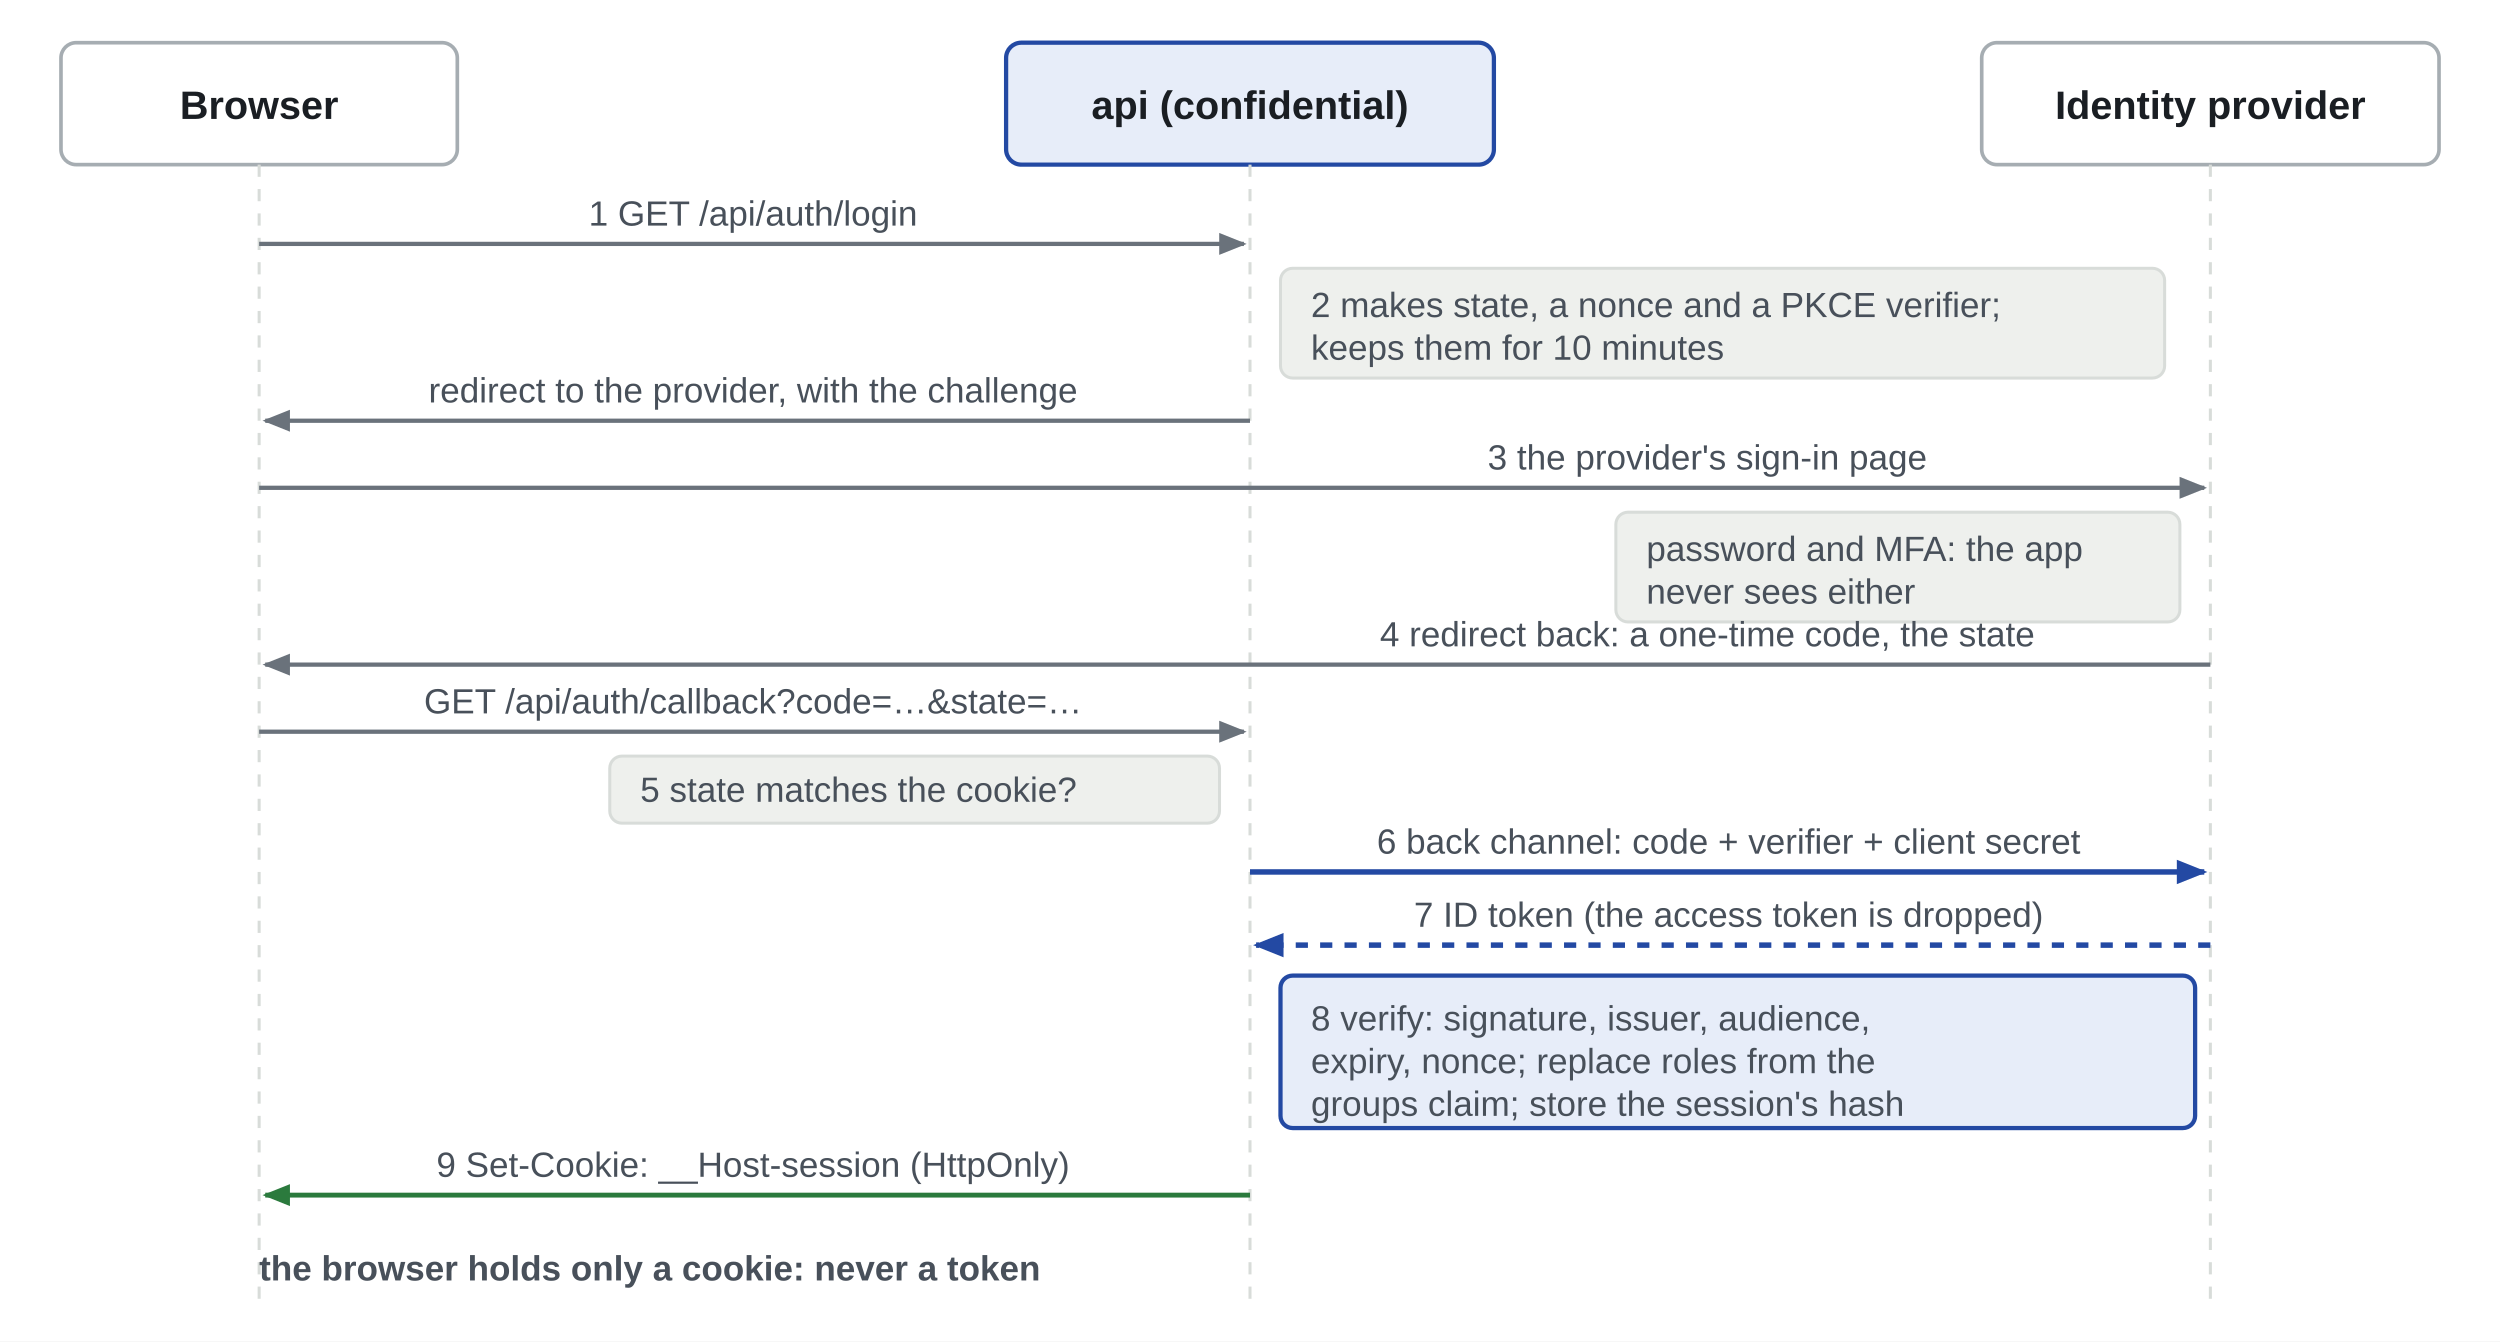
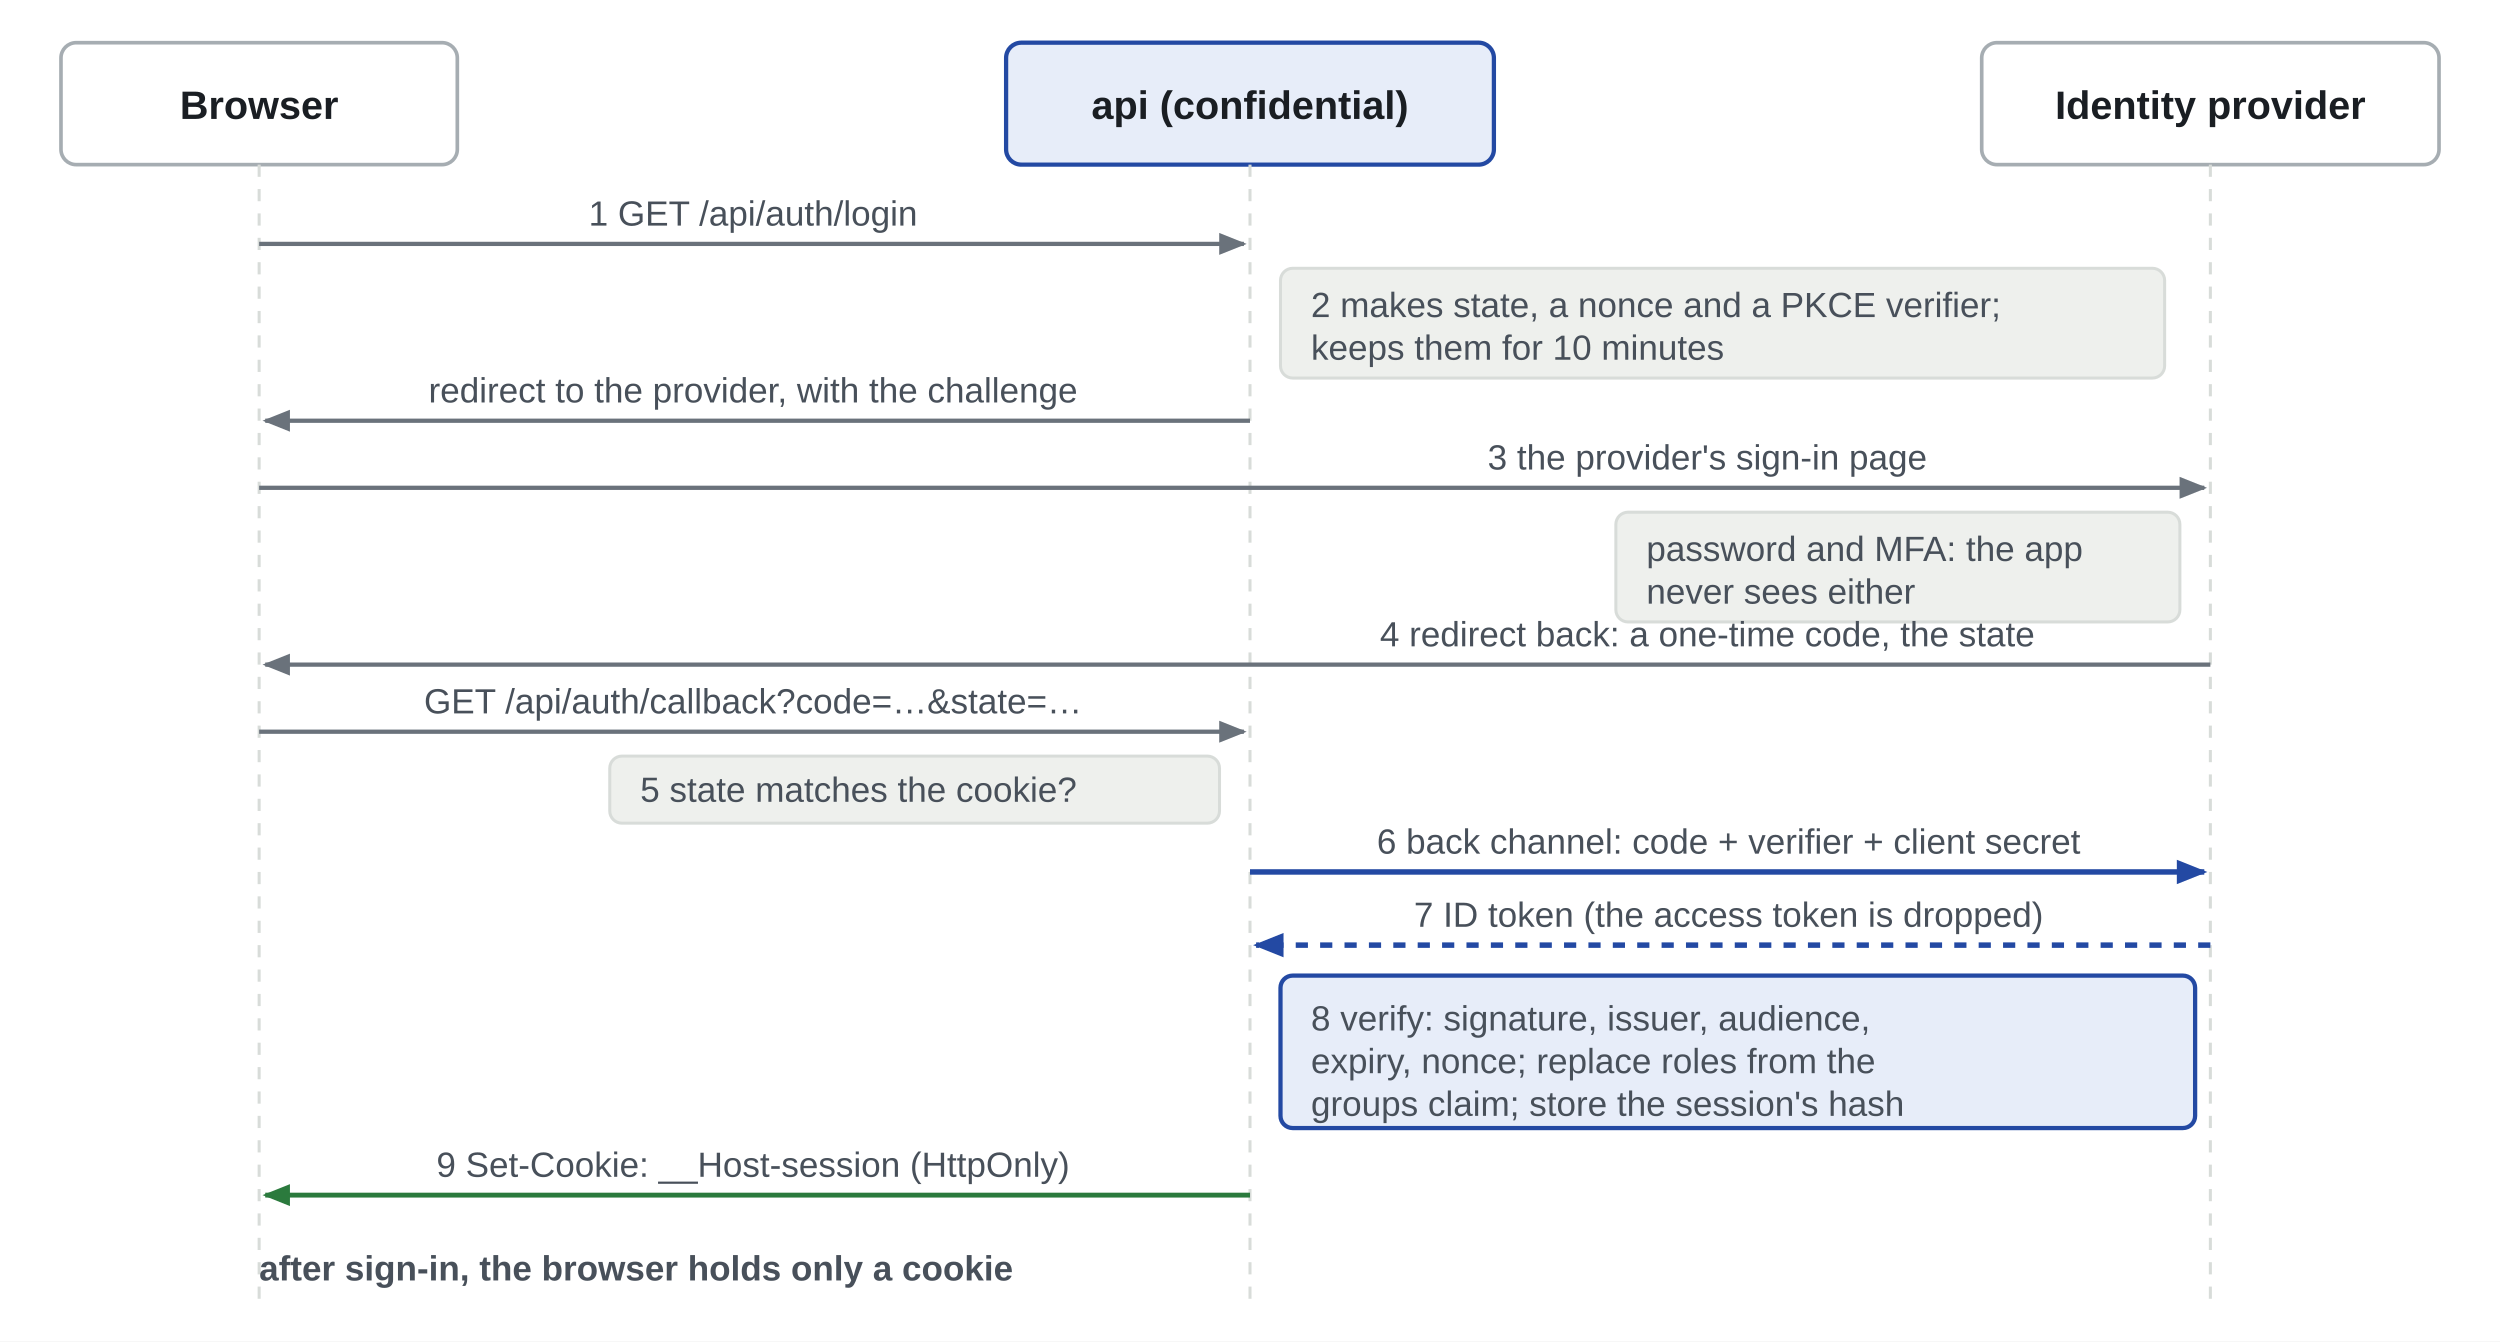
- <svg xmlns="http://www.w3.org/2000/svg" viewBox="0 0 820 440" role="img" aria-label="OpenID Connect with PKCE, the api as a confidential client. The browser opens the api's login route. The api creates state, a nonce and a PKCE verifier, and redirects to the provider with the challenge. The person signs in at the provider, which the app never sees. The provider redirects the browser back to the callback with a one-time code and the state. The api checks the state, then exchanges the code, the verifier and its client secret for an ID token over its own back channel. It verifies the token, replaces the user's roles from the groups claim, stores the hash of a new session token and sets the cookie. The browser only ever holds the cookie.">
+ <svg xmlns="http://www.w3.org/2000/svg" viewBox="0 0 820 440" role="img" aria-label="OpenID Connect with PKCE, the api as a confidential client. The browser opens the api's login route. The api creates state, a nonce and a PKCE verifier, and redirects to the provider with the challenge. The person signs in at the provider, which the app never sees. The provider redirects the browser back to the callback with a one-time code and the state. The api checks the state, then exchanges the code, the verifier and its client secret for an ID token over its own back channel. It verifies the token, replaces the user's roles from the groups claim, stores the hash of a new session token and sets the cookie. After sign-in, the browser holds only the cookie, no token.">
  <style>text { font-family: "Archivo", Arial, Helvetica, sans-serif; fill: #1a1e23; font-size: 13px; }
.ts { font-size: 11.5px; fill: #48505a; }
.tm { font-family: "JetBrains Mono", Menlo, Consolas, monospace; font-size: 11.5px; }
.tb { font-weight: 680; }
g.ts text { font-size: 11.5px; }
.tl { font-size: 10.5px; letter-spacing: 0.09em; fill: #6a727b; font-weight: 650; }
.ta { fill: #2349a3; }
.tg { fill: #2b7a3d; }
.tr { fill: #b3261e; }
.tw { fill: #965a00; }
.tmu { fill: #6a727b; }
.n { fill: #ffffff; stroke: #a6adb2; stroke-width: 1.2; }
.n-soft { fill: #eef0ed; stroke: #d8dcd9; stroke-width: 1; }
.n-acc { fill: #e7edf9; stroke: #2349a3; stroke-width: 1.4; }
.n-good { fill: #e4f2e6; stroke: #2b7a3d; stroke-width: 1.2; }
.n-bad { fill: #fae3e0; stroke: #b3261e; stroke-width: 1.2; }
.n-warn { fill: #fbf0dc; stroke: #965a00; stroke-width: 1.2; }
.zone { fill: none; stroke: #a6adb2; stroke-width: 1; stroke-dasharray: 4 4; }
.band { fill: #eef0ed; stroke: none; }
.rule { stroke: #d8dcd9; stroke-width: 1; fill: none; }
.rule-strong { stroke: #a6adb2; stroke-width: 1; fill: none; }
.e { fill: none; stroke: #6a727b; stroke-width: 1.4; }
.e-acc { fill: none; stroke: #2349a3; stroke-width: 1.8; }
.e-good { fill: none; stroke: #2b7a3d; stroke-width: 1.6; }
.e-bad { fill: none; stroke: #b3261e; stroke-width: 1.6; stroke-dasharray: 5 4; }
.dash { stroke-dasharray: 4 4; }
.m { fill: #6a727b; }
.m-acc { fill: #2349a3; }
.m-good { fill: #2b7a3d; }
.m-bad { fill: #b3261e; }
.dot-good { fill: #2b7a3d; }
.dot-bad { fill: #b3261e; }
.dot-muted { fill: #a6adb2; }
.fill-acc { fill: #2349a3; }
.fill-good { fill: #2b7a3d; }
.fill-bad { fill: #b3261e; }
.fill-surface { fill: #ffffff; }
.s1 { stroke: #2a78d6; fill: none; stroke-width: 2; }
.s2 { stroke: #eb6834; fill: none; stroke-width: 2; }
.s3 { stroke: #1baf7a; fill: none; stroke-width: 2; }
.f1 { fill: #2a78d6; }
.f2 { fill: #eb6834; }
.f3 { fill: #1baf7a; }
.ring { stroke: #ffffff; stroke-width: 2; }
.xhair { stroke: #48505a; stroke-width: 1; stroke-dasharray: 3 3; }</style>
  <defs>
    <marker id="a" viewBox="0 0 10 10" refX="9" refY="5" markerUnits="userSpaceOnUse" markerWidth="9" markerHeight="9" orient="auto-start-reverse">
      <path class="m" d="M0,1 L10,5 L0,9 z" />
    </marker>
    <marker id="a-acc" viewBox="0 0 10 10" refX="9" refY="5" markerUnits="userSpaceOnUse" markerWidth="10" markerHeight="10" orient="auto-start-reverse">
      <path class="m-acc" d="M0,1 L10,5 L0,9 z" />
    </marker>
    <marker id="a-good" viewBox="0 0 10 10" refX="9" refY="5" markerUnits="userSpaceOnUse" markerWidth="9" markerHeight="9" orient="auto-start-reverse">
      <path class="m-good" d="M0,1 L10,5 L0,9 z" />
    </marker>
    <marker id="a-bad" viewBox="0 0 10 10" refX="9" refY="5" markerUnits="userSpaceOnUse" markerWidth="9" markerHeight="9" orient="auto-start-reverse">
      <path class="m-bad" d="M0,1 L10,5 L0,9 z" />
    </marker>
  </defs>
  <rect width="820" height="440" fill="#ffffff" />
  <rect class="n" x="20" y="14" width="130" height="40" rx="5" />
  <text class="tb" x="85" y="39" text-anchor="middle">Browser</text>
  <rect class="n-acc" x="330" y="14" width="160" height="40" rx="5" />
  <text class="tb" x="410" y="39" text-anchor="middle">api (confidential)</text>
  <rect class="n" x="650" y="14" width="150" height="40" rx="5" />
  <text class="tb" x="725" y="39" text-anchor="middle">Identity provider</text>
  <line class="rule dash" x1="85" y1="54" x2="85" y2="430" />
  <line class="rule dash" x1="410" y1="54" x2="410" y2="430" />
  <line class="rule dash" x1="725" y1="54" x2="725" y2="430" />
  <line class="e" x1="85" y1="80" x2="408" y2="80" marker-end="url(#a)" />
  <text class="ts" x="247" y="74" text-anchor="middle">1  GET /api/auth/login</text>
  <rect class="n-soft" x="420" y="88" width="290" height="36" rx="4" />
  <text class="ts" x="430" y="104">2  makes state, a nonce and a PKCE verifier;</text>
  <text class="ts" x="430" y="118">keeps them for 10 minutes</text>
  <line class="e" x1="410" y1="138" x2="87" y2="138" marker-end="url(#a)" />
  <text class="ts" x="247" y="132" text-anchor="middle">redirect to the provider, with the challenge</text>
  <line class="e" x1="85" y1="160" x2="723" y2="160" marker-end="url(#a)" />
  <text class="ts" x="560" y="154" text-anchor="middle">3  the provider's sign-in page</text>
  <rect class="n-soft" x="530" y="168" width="185" height="36" rx="4" />
  <text class="ts" x="540" y="184">password and MFA: the app</text>
  <text class="ts" x="540" y="198">never sees either</text>
  <line class="e" x1="725" y1="218" x2="87" y2="218" marker-end="url(#a)" />
  <text class="ts" x="560" y="212" text-anchor="middle">4  redirect back: a one-time code, the state</text>
  <line class="e" x1="85" y1="240" x2="408" y2="240" marker-end="url(#a)" />
  <text class="ts" x="247" y="234" text-anchor="middle">GET /api/auth/callback?code=…&amp;state=…</text>
  <rect class="n-soft" x="200" y="248" width="200" height="22" rx="4" />
  <text class="ts" x="210" y="263">5  state matches the cookie?</text>
  <line class="e-acc" x1="410" y1="286" x2="723" y2="286" marker-end="url(#a-acc)" />
  <text class="ts" x="567" y="280" text-anchor="middle">6  back channel: code + verifier + client secret</text>
  <line class="e-acc dash" x1="725" y1="310" x2="412" y2="310" marker-end="url(#a-acc)" />
  <text class="ts" x="567" y="304" text-anchor="middle">7  ID token (the access token is dropped)</text>
  <rect class="n-acc" x="420" y="320" width="300" height="50" rx="4" />
  <text class="ts" x="430" y="338">8  verify: signature, issuer, audience,</text>
  <text class="ts" x="430" y="352">expiry, nonce; replace roles from the</text>
  <text class="ts" x="430" y="366">groups claim; store the session's hash</text>
  <line class="e-good" x1="410" y1="392" x2="87" y2="392" marker-end="url(#a-good)" />
  <text class="ts" x="247" y="386" text-anchor="middle">9  Set-Cookie: __Host-session (HttpOnly)</text>
-   <text class="ts tb" x="85" y="420">the browser holds only a cookie: never a token</text>
+   <text class="ts tb" x="85" y="420">after sign-in, the browser holds only a cookie</text>
</svg>
